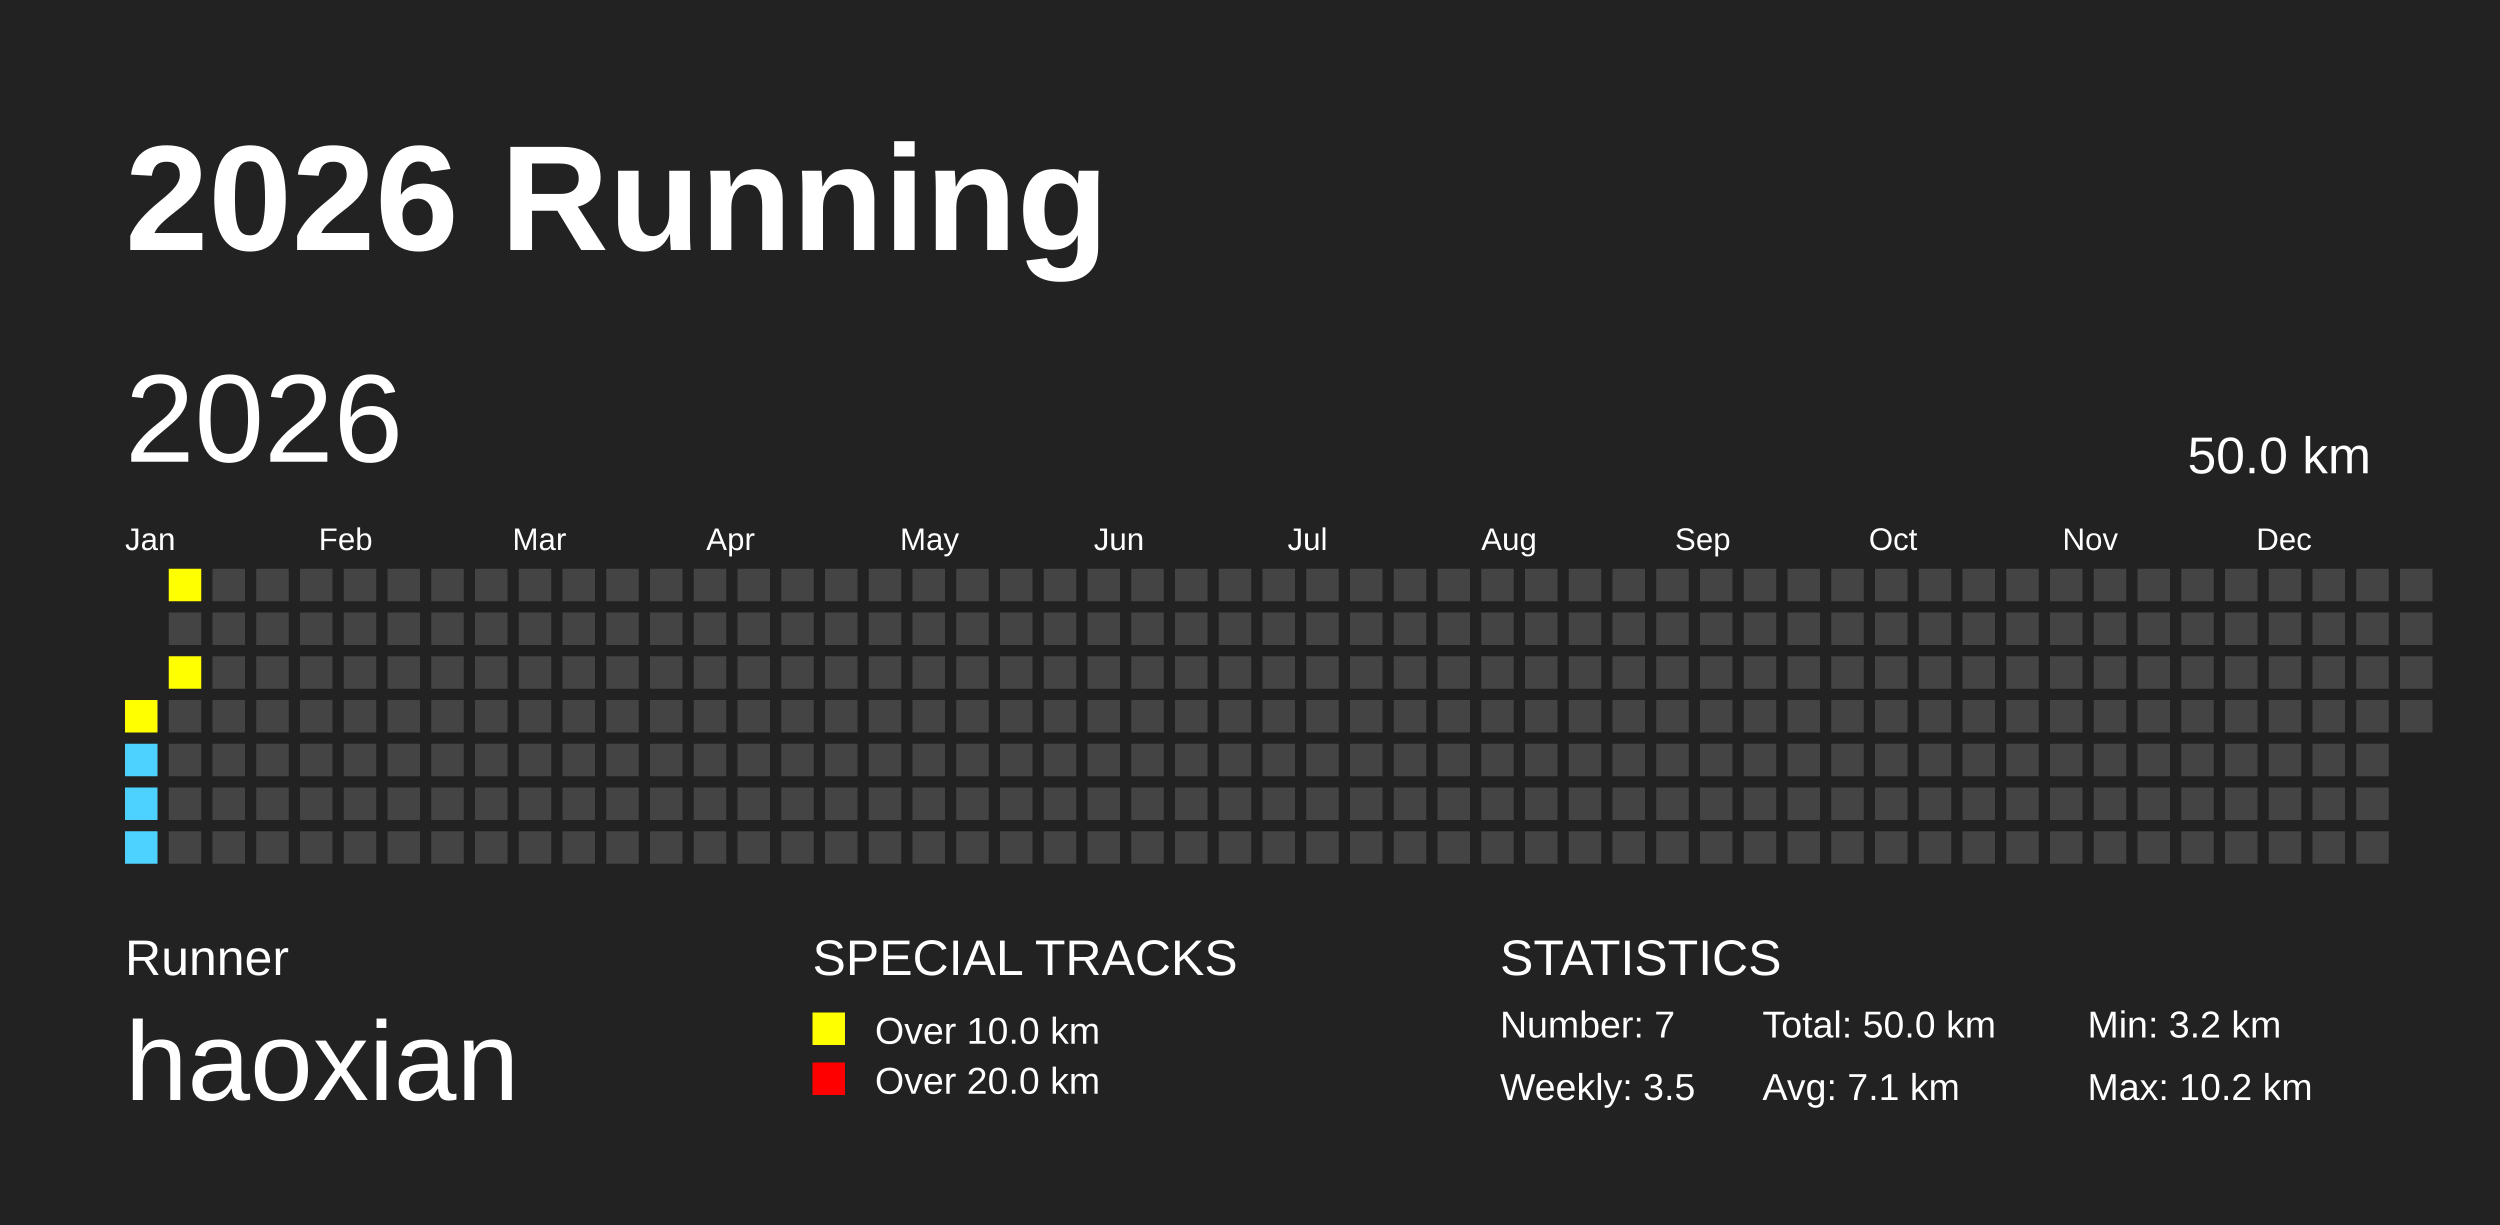
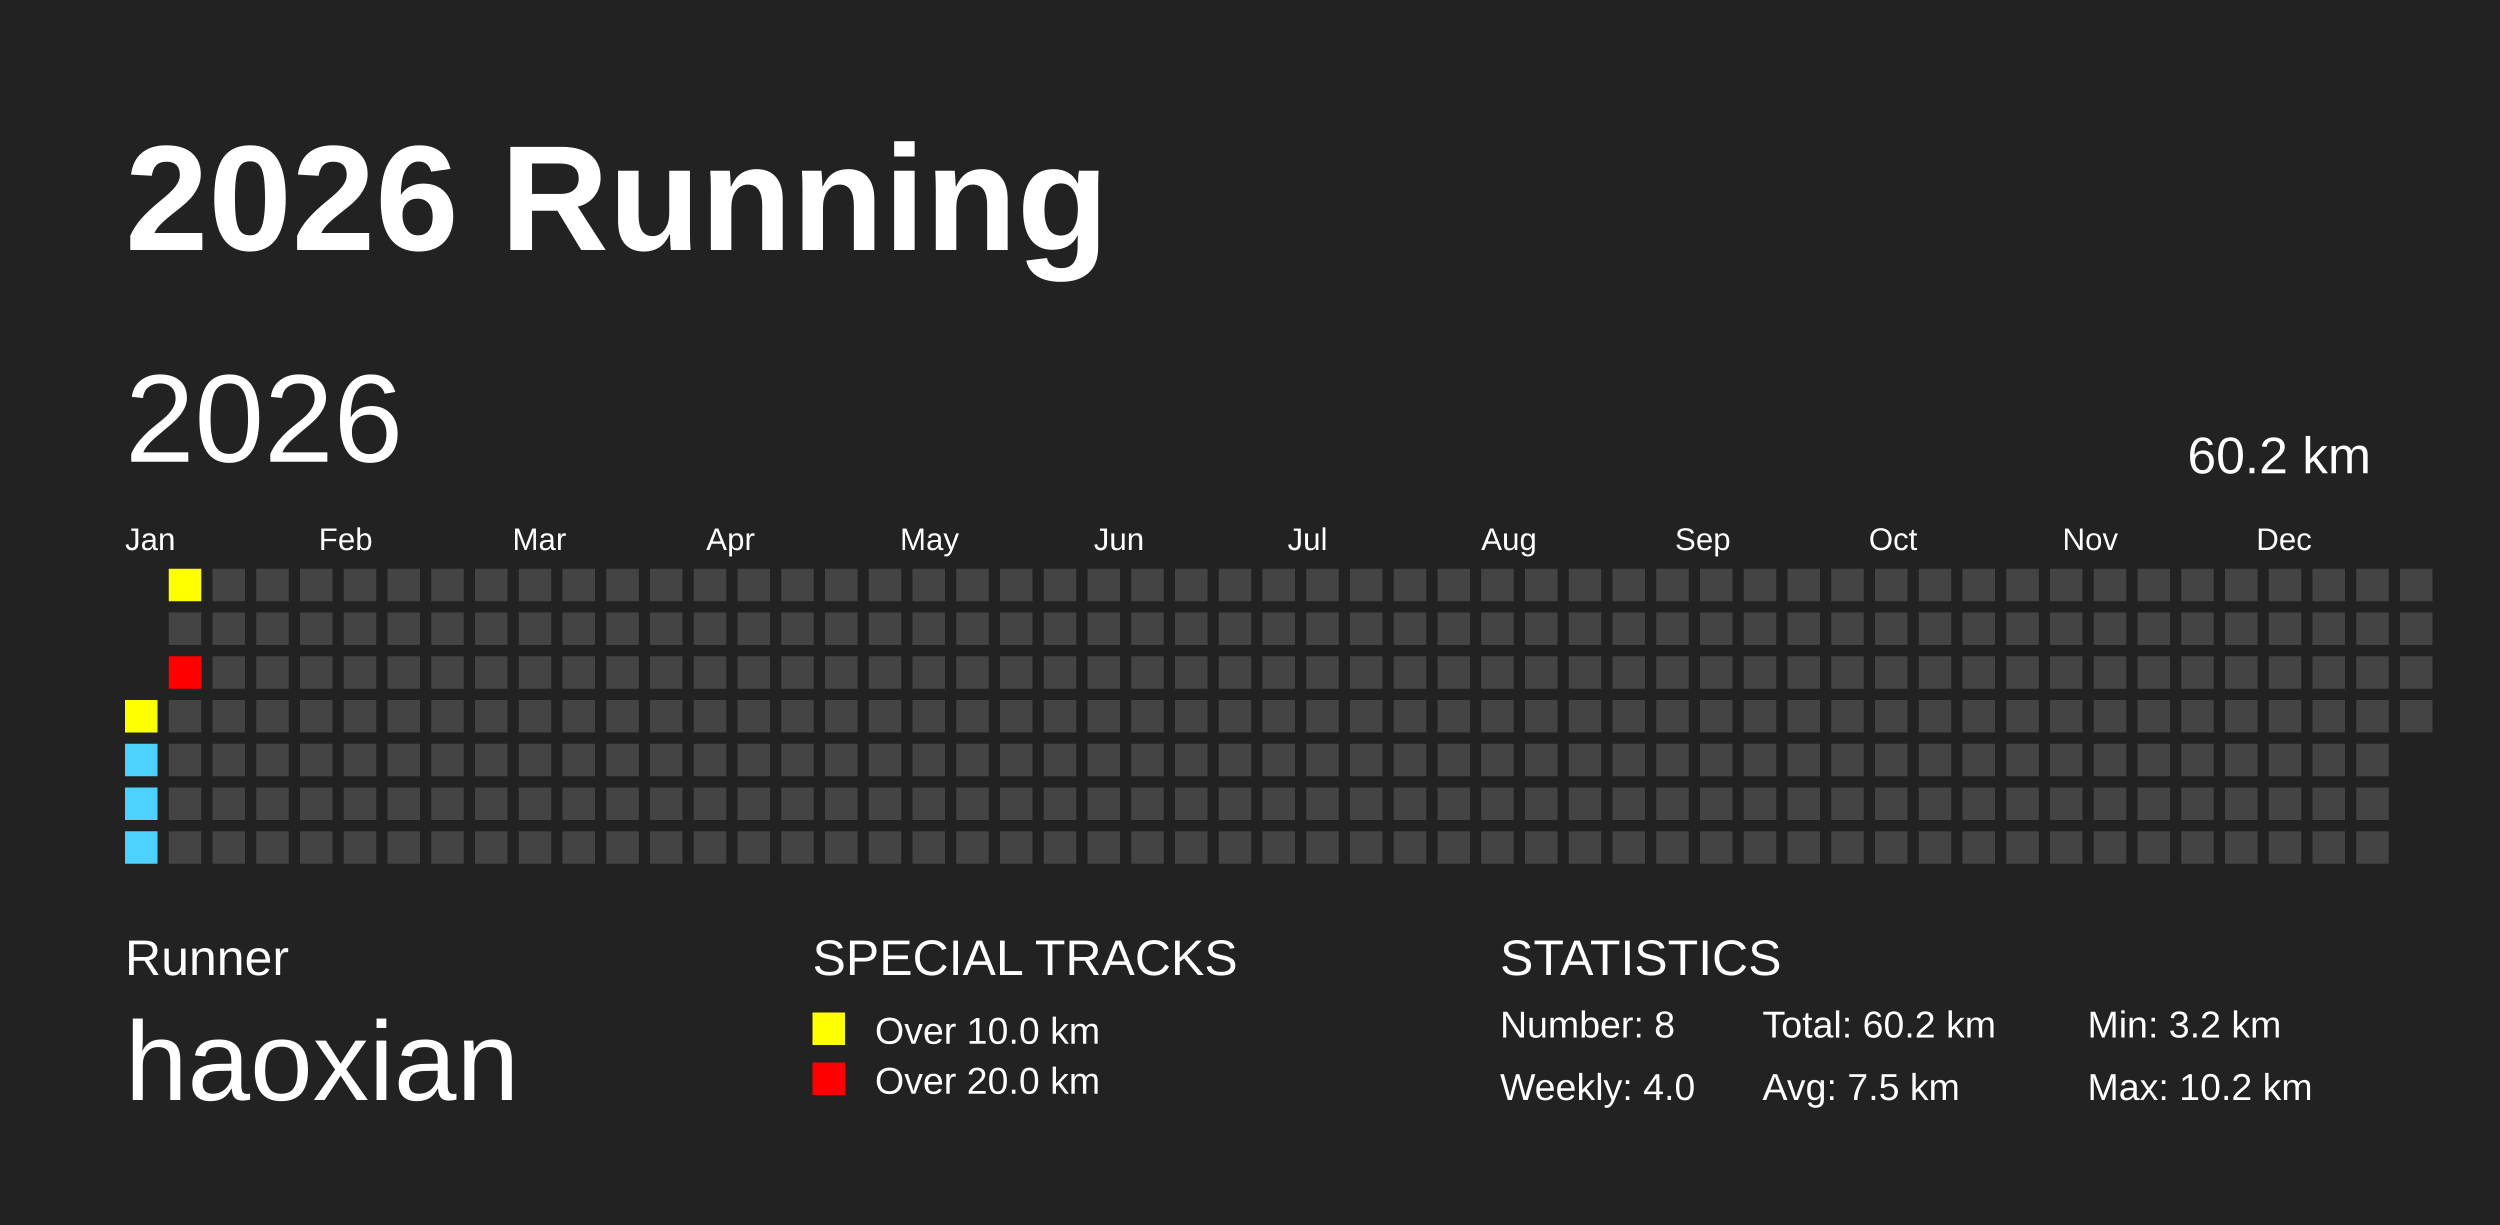
<svg xmlns="http://www.w3.org/2000/svg" baseProfile="full" height="98mm" version="1.1" viewBox="0,0,200,98" width="200mm">
  <defs />
  <rect fill="#222222" height="98" width="200" x="0" y="0" />
  <text fill="#FFFFFF" style="font-size:12px; font-family:Arial; font-weight:bold;" x="10" y="20">2026 Running</text>
  <text fill="#FFFFFF" style="font-size:4px; font-family:Arial" x="10" y="78">Runner</text>
  <text fill="#FFFFFF" style="font-size:9px; font-family:Arial" x="10" y="88">haoxian</text>
  <text fill="#FFFFFF" style="font-size:4px; font-family:Arial" x="65" y="78">SPECIAL TRACKS</text>
  <rect fill="yellow" height="2.6" width="2.6" x="65" y="81" />
  <text fill="#FFFFFF" style="font-size:3px; font-family:Arial" x="70" y="83.5">Over 10.0 km</text>
  <rect fill="red" height="2.6" width="2.6" x="65" y="85" />
  <text fill="#FFFFFF" style="font-size:3px; font-family:Arial" x="70" y="87.5">Over 20.0 km</text>
  <text fill="#FFFFFF" style="font-size:4px; font-family:Arial" x="120" y="78">STATISTICS</text>
-   <text fill="#FFFFFF" style="font-size:3px; font-family:Arial" x="120" y="83">Number: 7</text>
-   <text fill="#FFFFFF" style="font-size:3px; font-family:Arial" x="120" y="88">Weekly: 3.5</text>
-   <text fill="#FFFFFF" style="font-size:3px; font-family:Arial" x="141" y="83">Total: 50.0 km</text>
-   <text fill="#FFFFFF" style="font-size:3px; font-family:Arial" x="141" y="88">Avg: 7.1 km</text>
+   <text fill="#FFFFFF" style="font-size:3px; font-family:Arial" x="120" y="83">Number: 8</text>
+   <text fill="#FFFFFF" style="font-size:3px; font-family:Arial" x="120" y="88">Weekly: 4.0</text>
+   <text fill="#FFFFFF" style="font-size:3px; font-family:Arial" x="141" y="83">Total: 60.2 km</text>
+   <text fill="#FFFFFF" style="font-size:3px; font-family:Arial" x="141" y="88">Avg: 7.5 km</text>
  <text fill="#FFFFFF" style="font-size:3px; font-family:Arial" x="167" y="83">Min: 3.2 km</text>
  <text fill="#FFFFFF" style="font-size:3px; font-family:Arial" x="167" y="88">Max: 10.2 km</text>
  <text dominant-baseline="hanging" fill="#FFFFFF" style="font-size:10.0px; font-family:Arial;" x="10" y="30">2026</text>
-   <text dominant-baseline="hanging" fill="#FFFFFF" style="font-size:4.125px; font-family:Arial;" x="175" y="35">50.0 km</text>
+   <text dominant-baseline="hanging" fill="#FFFFFF" style="font-size:4.125px; font-family:Arial;" x="175" y="35">60.2 km</text>
  <text fill="#FFFFFF" style="font-size:2.5px; font-family:Arial" x="10.0" y="44">Jan</text>
  <text fill="#FFFFFF" style="font-size:2.5px; font-family:Arial" x="25.5" y="44">Feb</text>
  <text fill="#FFFFFF" style="font-size:2.5px; font-family:Arial" x="41.0" y="44">Mar</text>
  <text fill="#FFFFFF" style="font-size:2.5px; font-family:Arial" x="56.5" y="44">Apr</text>
  <text fill="#FFFFFF" style="font-size:2.5px; font-family:Arial" x="72.0" y="44">May</text>
  <text fill="#FFFFFF" style="font-size:2.5px; font-family:Arial" x="87.5" y="44">Jun</text>
  <text fill="#FFFFFF" style="font-size:2.5px; font-family:Arial" x="103.0" y="44">Jul</text>
  <text fill="#FFFFFF" style="font-size:2.5px; font-family:Arial" x="118.5" y="44">Aug</text>
  <text fill="#FFFFFF" style="font-size:2.5px; font-family:Arial" x="134.0" y="44">Sep</text>
  <text fill="#FFFFFF" style="font-size:2.5px; font-family:Arial" x="149.5" y="44">Oct</text>
  <text fill="#FFFFFF" style="font-size:2.5px; font-family:Arial" x="165.0" y="44">Nov</text>
  <text fill="#FFFFFF" style="font-size:2.5px; font-family:Arial" x="180.5" y="44">Dec</text>
  <rect fill="yellow" height="2.6" width="2.6" x="10.0" y="56.0" />
  <rect fill="#4DD2FF" height="2.6" width="2.6" x="10.0" y="59.5" />
  <rect fill="#4DD2FF" height="2.6" width="2.6" x="10.0" y="63.0" />
  <rect fill="#4DD2FF" height="2.6" width="2.6" x="10.0" y="66.5" />
  <rect fill="yellow" height="2.6" width="2.6" x="13.5" y="45.5" />
  <rect fill="#444444" height="2.6" width="2.6" x="13.5" y="49.0" />
-   <rect fill="yellow" height="2.6" width="2.6" x="13.5" y="52.5" />
+   <rect fill="red" height="2.6" width="2.6" x="13.5" y="52.5" />
  <rect fill="#444444" height="2.6" width="2.6" x="13.5" y="56.0" />
  <rect fill="#444444" height="2.6" width="2.6" x="13.5" y="59.5" />
  <rect fill="#444444" height="2.6" width="2.6" x="13.5" y="63.0" />
  <rect fill="#444444" height="2.6" width="2.6" x="13.5" y="66.5" />
  <rect fill="#444444" height="2.6" width="2.6" x="17.0" y="45.5" />
  <rect fill="#444444" height="2.6" width="2.6" x="17.0" y="49.0" />
  <rect fill="#444444" height="2.6" width="2.6" x="17.0" y="52.5" />
  <rect fill="#444444" height="2.6" width="2.6" x="17.0" y="56.0" />
  <rect fill="#444444" height="2.6" width="2.6" x="17.0" y="59.5" />
  <rect fill="#444444" height="2.6" width="2.6" x="17.0" y="63.0" />
  <rect fill="#444444" height="2.6" width="2.6" x="17.0" y="66.5" />
  <rect fill="#444444" height="2.6" width="2.6" x="20.5" y="45.5" />
  <rect fill="#444444" height="2.6" width="2.6" x="20.5" y="49.0" />
  <rect fill="#444444" height="2.6" width="2.6" x="20.5" y="52.5" />
  <rect fill="#444444" height="2.6" width="2.6" x="20.5" y="56.0" />
  <rect fill="#444444" height="2.6" width="2.6" x="20.5" y="59.5" />
  <rect fill="#444444" height="2.6" width="2.6" x="20.5" y="63.0" />
  <rect fill="#444444" height="2.6" width="2.6" x="20.5" y="66.5" />
  <rect fill="#444444" height="2.6" width="2.6" x="24.0" y="45.5" />
  <rect fill="#444444" height="2.6" width="2.6" x="24.0" y="49.0" />
  <rect fill="#444444" height="2.6" width="2.6" x="24.0" y="52.5" />
  <rect fill="#444444" height="2.6" width="2.6" x="24.0" y="56.0" />
  <rect fill="#444444" height="2.6" width="2.6" x="24.0" y="59.5" />
  <rect fill="#444444" height="2.6" width="2.6" x="24.0" y="63.0" />
  <rect fill="#444444" height="2.6" width="2.6" x="24.0" y="66.5" />
  <rect fill="#444444" height="2.6" width="2.6" x="27.5" y="45.5" />
  <rect fill="#444444" height="2.6" width="2.6" x="27.5" y="49.0" />
  <rect fill="#444444" height="2.6" width="2.6" x="27.5" y="52.5" />
  <rect fill="#444444" height="2.6" width="2.6" x="27.5" y="56.0" />
  <rect fill="#444444" height="2.6" width="2.6" x="27.5" y="59.5" />
  <rect fill="#444444" height="2.6" width="2.6" x="27.5" y="63.0" />
  <rect fill="#444444" height="2.6" width="2.6" x="27.5" y="66.5" />
  <rect fill="#444444" height="2.6" width="2.6" x="31.0" y="45.5" />
  <rect fill="#444444" height="2.6" width="2.6" x="31.0" y="49.0" />
  <rect fill="#444444" height="2.6" width="2.6" x="31.0" y="52.5" />
  <rect fill="#444444" height="2.6" width="2.6" x="31.0" y="56.0" />
  <rect fill="#444444" height="2.6" width="2.6" x="31.0" y="59.5" />
  <rect fill="#444444" height="2.6" width="2.6" x="31.0" y="63.0" />
  <rect fill="#444444" height="2.6" width="2.6" x="31.0" y="66.5" />
  <rect fill="#444444" height="2.6" width="2.6" x="34.5" y="45.5" />
  <rect fill="#444444" height="2.6" width="2.6" x="34.5" y="49.0" />
  <rect fill="#444444" height="2.6" width="2.6" x="34.5" y="52.5" />
  <rect fill="#444444" height="2.6" width="2.6" x="34.5" y="56.0" />
  <rect fill="#444444" height="2.6" width="2.6" x="34.5" y="59.5" />
  <rect fill="#444444" height="2.6" width="2.6" x="34.5" y="63.0" />
  <rect fill="#444444" height="2.6" width="2.6" x="34.5" y="66.5" />
  <rect fill="#444444" height="2.6" width="2.6" x="38.0" y="45.5" />
  <rect fill="#444444" height="2.6" width="2.6" x="38.0" y="49.0" />
  <rect fill="#444444" height="2.6" width="2.6" x="38.0" y="52.5" />
  <rect fill="#444444" height="2.6" width="2.6" x="38.0" y="56.0" />
  <rect fill="#444444" height="2.6" width="2.6" x="38.0" y="59.5" />
  <rect fill="#444444" height="2.6" width="2.6" x="38.0" y="63.0" />
  <rect fill="#444444" height="2.6" width="2.6" x="38.0" y="66.5" />
  <rect fill="#444444" height="2.6" width="2.6" x="41.5" y="45.5" />
  <rect fill="#444444" height="2.6" width="2.6" x="41.5" y="49.0" />
  <rect fill="#444444" height="2.6" width="2.6" x="41.5" y="52.5" />
  <rect fill="#444444" height="2.6" width="2.6" x="41.5" y="56.0" />
  <rect fill="#444444" height="2.6" width="2.6" x="41.5" y="59.5" />
  <rect fill="#444444" height="2.6" width="2.6" x="41.5" y="63.0" />
  <rect fill="#444444" height="2.6" width="2.6" x="41.5" y="66.5" />
  <rect fill="#444444" height="2.6" width="2.6" x="45.0" y="45.5" />
  <rect fill="#444444" height="2.6" width="2.6" x="45.0" y="49.0" />
  <rect fill="#444444" height="2.6" width="2.6" x="45.0" y="52.5" />
  <rect fill="#444444" height="2.6" width="2.6" x="45.0" y="56.0" />
  <rect fill="#444444" height="2.6" width="2.6" x="45.0" y="59.5" />
  <rect fill="#444444" height="2.6" width="2.6" x="45.0" y="63.0" />
  <rect fill="#444444" height="2.6" width="2.6" x="45.0" y="66.5" />
  <rect fill="#444444" height="2.6" width="2.6" x="48.5" y="45.5" />
  <rect fill="#444444" height="2.6" width="2.6" x="48.5" y="49.0" />
  <rect fill="#444444" height="2.6" width="2.6" x="48.5" y="52.5" />
  <rect fill="#444444" height="2.6" width="2.6" x="48.5" y="56.0" />
  <rect fill="#444444" height="2.6" width="2.6" x="48.5" y="59.5" />
  <rect fill="#444444" height="2.6" width="2.6" x="48.5" y="63.0" />
  <rect fill="#444444" height="2.6" width="2.6" x="48.5" y="66.5" />
  <rect fill="#444444" height="2.6" width="2.6" x="52.0" y="45.5" />
  <rect fill="#444444" height="2.6" width="2.6" x="52.0" y="49.0" />
  <rect fill="#444444" height="2.6" width="2.6" x="52.0" y="52.5" />
  <rect fill="#444444" height="2.6" width="2.6" x="52.0" y="56.0" />
  <rect fill="#444444" height="2.6" width="2.6" x="52.0" y="59.5" />
  <rect fill="#444444" height="2.6" width="2.6" x="52.0" y="63.0" />
  <rect fill="#444444" height="2.6" width="2.6" x="52.0" y="66.5" />
  <rect fill="#444444" height="2.6" width="2.6" x="55.5" y="45.5" />
  <rect fill="#444444" height="2.6" width="2.6" x="55.5" y="49.0" />
  <rect fill="#444444" height="2.6" width="2.6" x="55.5" y="52.5" />
  <rect fill="#444444" height="2.6" width="2.6" x="55.5" y="56.0" />
  <rect fill="#444444" height="2.6" width="2.6" x="55.5" y="59.5" />
  <rect fill="#444444" height="2.6" width="2.6" x="55.5" y="63.0" />
  <rect fill="#444444" height="2.6" width="2.6" x="55.5" y="66.5" />
  <rect fill="#444444" height="2.6" width="2.6" x="59.0" y="45.5" />
  <rect fill="#444444" height="2.6" width="2.6" x="59.0" y="49.0" />
  <rect fill="#444444" height="2.6" width="2.6" x="59.0" y="52.5" />
  <rect fill="#444444" height="2.6" width="2.6" x="59.0" y="56.0" />
  <rect fill="#444444" height="2.6" width="2.6" x="59.0" y="59.5" />
  <rect fill="#444444" height="2.6" width="2.6" x="59.0" y="63.0" />
  <rect fill="#444444" height="2.6" width="2.6" x="59.0" y="66.5" />
  <rect fill="#444444" height="2.6" width="2.6" x="62.5" y="45.5" />
  <rect fill="#444444" height="2.6" width="2.6" x="62.5" y="49.0" />
  <rect fill="#444444" height="2.6" width="2.6" x="62.5" y="52.5" />
  <rect fill="#444444" height="2.6" width="2.6" x="62.5" y="56.0" />
  <rect fill="#444444" height="2.6" width="2.6" x="62.5" y="59.5" />
  <rect fill="#444444" height="2.6" width="2.6" x="62.5" y="63.0" />
  <rect fill="#444444" height="2.6" width="2.6" x="62.5" y="66.5" />
  <rect fill="#444444" height="2.6" width="2.6" x="66.0" y="45.5" />
  <rect fill="#444444" height="2.6" width="2.6" x="66.0" y="49.0" />
  <rect fill="#444444" height="2.6" width="2.6" x="66.0" y="52.5" />
  <rect fill="#444444" height="2.6" width="2.6" x="66.0" y="56.0" />
  <rect fill="#444444" height="2.6" width="2.6" x="66.0" y="59.5" />
  <rect fill="#444444" height="2.6" width="2.6" x="66.0" y="63.0" />
  <rect fill="#444444" height="2.6" width="2.6" x="66.0" y="66.5" />
  <rect fill="#444444" height="2.6" width="2.6" x="69.5" y="45.5" />
  <rect fill="#444444" height="2.6" width="2.6" x="69.5" y="49.0" />
  <rect fill="#444444" height="2.6" width="2.6" x="69.5" y="52.5" />
  <rect fill="#444444" height="2.6" width="2.6" x="69.5" y="56.0" />
  <rect fill="#444444" height="2.6" width="2.6" x="69.5" y="59.5" />
  <rect fill="#444444" height="2.6" width="2.6" x="69.5" y="63.0" />
  <rect fill="#444444" height="2.6" width="2.6" x="69.5" y="66.5" />
  <rect fill="#444444" height="2.6" width="2.6" x="73.0" y="45.5" />
  <rect fill="#444444" height="2.6" width="2.6" x="73.0" y="49.0" />
  <rect fill="#444444" height="2.6" width="2.6" x="73.0" y="52.5" />
  <rect fill="#444444" height="2.6" width="2.6" x="73.0" y="56.0" />
  <rect fill="#444444" height="2.6" width="2.6" x="73.0" y="59.5" />
  <rect fill="#444444" height="2.6" width="2.6" x="73.0" y="63.0" />
  <rect fill="#444444" height="2.6" width="2.6" x="73.0" y="66.5" />
  <rect fill="#444444" height="2.6" width="2.6" x="76.5" y="45.5" />
  <rect fill="#444444" height="2.6" width="2.6" x="76.5" y="49.0" />
  <rect fill="#444444" height="2.6" width="2.6" x="76.5" y="52.5" />
  <rect fill="#444444" height="2.6" width="2.6" x="76.5" y="56.0" />
  <rect fill="#444444" height="2.6" width="2.6" x="76.5" y="59.5" />
  <rect fill="#444444" height="2.6" width="2.6" x="76.5" y="63.0" />
  <rect fill="#444444" height="2.6" width="2.6" x="76.5" y="66.5" />
  <rect fill="#444444" height="2.6" width="2.6" x="80.0" y="45.5" />
  <rect fill="#444444" height="2.6" width="2.6" x="80.0" y="49.0" />
  <rect fill="#444444" height="2.6" width="2.6" x="80.0" y="52.5" />
  <rect fill="#444444" height="2.6" width="2.6" x="80.0" y="56.0" />
  <rect fill="#444444" height="2.6" width="2.6" x="80.0" y="59.5" />
  <rect fill="#444444" height="2.6" width="2.6" x="80.0" y="63.0" />
  <rect fill="#444444" height="2.6" width="2.6" x="80.0" y="66.5" />
  <rect fill="#444444" height="2.6" width="2.6" x="83.5" y="45.5" />
  <rect fill="#444444" height="2.6" width="2.6" x="83.5" y="49.0" />
  <rect fill="#444444" height="2.6" width="2.6" x="83.5" y="52.5" />
  <rect fill="#444444" height="2.6" width="2.6" x="83.5" y="56.0" />
  <rect fill="#444444" height="2.6" width="2.6" x="83.5" y="59.5" />
  <rect fill="#444444" height="2.6" width="2.6" x="83.5" y="63.0" />
  <rect fill="#444444" height="2.6" width="2.6" x="83.5" y="66.5" />
  <rect fill="#444444" height="2.6" width="2.6" x="87.0" y="45.5" />
  <rect fill="#444444" height="2.6" width="2.6" x="87.0" y="49.0" />
  <rect fill="#444444" height="2.6" width="2.6" x="87.0" y="52.5" />
  <rect fill="#444444" height="2.6" width="2.6" x="87.0" y="56.0" />
  <rect fill="#444444" height="2.6" width="2.6" x="87.0" y="59.5" />
  <rect fill="#444444" height="2.6" width="2.6" x="87.0" y="63.0" />
  <rect fill="#444444" height="2.6" width="2.6" x="87.0" y="66.5" />
  <rect fill="#444444" height="2.6" width="2.6" x="90.5" y="45.5" />
  <rect fill="#444444" height="2.6" width="2.6" x="90.5" y="49.0" />
  <rect fill="#444444" height="2.6" width="2.6" x="90.5" y="52.5" />
  <rect fill="#444444" height="2.6" width="2.6" x="90.5" y="56.0" />
  <rect fill="#444444" height="2.6" width="2.6" x="90.5" y="59.5" />
  <rect fill="#444444" height="2.6" width="2.6" x="90.5" y="63.0" />
  <rect fill="#444444" height="2.6" width="2.6" x="90.5" y="66.5" />
  <rect fill="#444444" height="2.6" width="2.6" x="94.0" y="45.5" />
  <rect fill="#444444" height="2.6" width="2.6" x="94.0" y="49.0" />
  <rect fill="#444444" height="2.6" width="2.6" x="94.0" y="52.5" />
  <rect fill="#444444" height="2.6" width="2.6" x="94.0" y="56.0" />
  <rect fill="#444444" height="2.6" width="2.6" x="94.0" y="59.5" />
  <rect fill="#444444" height="2.6" width="2.6" x="94.0" y="63.0" />
  <rect fill="#444444" height="2.6" width="2.6" x="94.0" y="66.5" />
  <rect fill="#444444" height="2.6" width="2.6" x="97.5" y="45.5" />
  <rect fill="#444444" height="2.6" width="2.6" x="97.5" y="49.0" />
  <rect fill="#444444" height="2.6" width="2.6" x="97.5" y="52.5" />
  <rect fill="#444444" height="2.6" width="2.6" x="97.5" y="56.0" />
  <rect fill="#444444" height="2.6" width="2.6" x="97.5" y="59.5" />
  <rect fill="#444444" height="2.6" width="2.6" x="97.5" y="63.0" />
  <rect fill="#444444" height="2.6" width="2.6" x="97.5" y="66.5" />
  <rect fill="#444444" height="2.6" width="2.6" x="101.0" y="45.5" />
  <rect fill="#444444" height="2.6" width="2.6" x="101.0" y="49.0" />
  <rect fill="#444444" height="2.6" width="2.6" x="101.0" y="52.5" />
  <rect fill="#444444" height="2.6" width="2.6" x="101.0" y="56.0" />
  <rect fill="#444444" height="2.6" width="2.6" x="101.0" y="59.5" />
  <rect fill="#444444" height="2.6" width="2.6" x="101.0" y="63.0" />
  <rect fill="#444444" height="2.6" width="2.6" x="101.0" y="66.5" />
  <rect fill="#444444" height="2.6" width="2.6" x="104.5" y="45.5" />
  <rect fill="#444444" height="2.6" width="2.6" x="104.5" y="49.0" />
  <rect fill="#444444" height="2.6" width="2.6" x="104.5" y="52.5" />
  <rect fill="#444444" height="2.6" width="2.6" x="104.5" y="56.0" />
  <rect fill="#444444" height="2.6" width="2.6" x="104.5" y="59.5" />
  <rect fill="#444444" height="2.6" width="2.6" x="104.5" y="63.0" />
  <rect fill="#444444" height="2.6" width="2.6" x="104.5" y="66.5" />
  <rect fill="#444444" height="2.6" width="2.6" x="108.0" y="45.5" />
  <rect fill="#444444" height="2.6" width="2.6" x="108.0" y="49.0" />
  <rect fill="#444444" height="2.6" width="2.6" x="108.0" y="52.5" />
  <rect fill="#444444" height="2.6" width="2.6" x="108.0" y="56.0" />
  <rect fill="#444444" height="2.6" width="2.6" x="108.0" y="59.5" />
  <rect fill="#444444" height="2.6" width="2.6" x="108.0" y="63.0" />
  <rect fill="#444444" height="2.6" width="2.6" x="108.0" y="66.5" />
  <rect fill="#444444" height="2.6" width="2.6" x="111.5" y="45.5" />
  <rect fill="#444444" height="2.6" width="2.6" x="111.5" y="49.0" />
  <rect fill="#444444" height="2.6" width="2.6" x="111.5" y="52.5" />
  <rect fill="#444444" height="2.6" width="2.6" x="111.5" y="56.0" />
  <rect fill="#444444" height="2.6" width="2.6" x="111.5" y="59.5" />
  <rect fill="#444444" height="2.6" width="2.6" x="111.5" y="63.0" />
  <rect fill="#444444" height="2.6" width="2.6" x="111.5" y="66.5" />
  <rect fill="#444444" height="2.6" width="2.6" x="115.0" y="45.5" />
  <rect fill="#444444" height="2.6" width="2.6" x="115.0" y="49.0" />
  <rect fill="#444444" height="2.6" width="2.6" x="115.0" y="52.5" />
  <rect fill="#444444" height="2.6" width="2.6" x="115.0" y="56.0" />
  <rect fill="#444444" height="2.6" width="2.6" x="115.0" y="59.5" />
  <rect fill="#444444" height="2.6" width="2.6" x="115.0" y="63.0" />
  <rect fill="#444444" height="2.6" width="2.6" x="115.0" y="66.5" />
  <rect fill="#444444" height="2.6" width="2.6" x="118.5" y="45.5" />
  <rect fill="#444444" height="2.6" width="2.6" x="118.5" y="49.0" />
  <rect fill="#444444" height="2.6" width="2.6" x="118.5" y="52.5" />
  <rect fill="#444444" height="2.6" width="2.6" x="118.5" y="56.0" />
  <rect fill="#444444" height="2.6" width="2.6" x="118.5" y="59.5" />
  <rect fill="#444444" height="2.6" width="2.6" x="118.5" y="63.0" />
  <rect fill="#444444" height="2.6" width="2.6" x="118.5" y="66.5" />
  <rect fill="#444444" height="2.6" width="2.6" x="122.0" y="45.5" />
  <rect fill="#444444" height="2.6" width="2.6" x="122.0" y="49.0" />
  <rect fill="#444444" height="2.6" width="2.6" x="122.0" y="52.5" />
  <rect fill="#444444" height="2.6" width="2.6" x="122.0" y="56.0" />
  <rect fill="#444444" height="2.6" width="2.6" x="122.0" y="59.5" />
  <rect fill="#444444" height="2.6" width="2.6" x="122.0" y="63.0" />
  <rect fill="#444444" height="2.6" width="2.6" x="122.0" y="66.5" />
  <rect fill="#444444" height="2.6" width="2.6" x="125.5" y="45.5" />
  <rect fill="#444444" height="2.6" width="2.6" x="125.5" y="49.0" />
  <rect fill="#444444" height="2.6" width="2.6" x="125.5" y="52.5" />
  <rect fill="#444444" height="2.6" width="2.6" x="125.5" y="56.0" />
  <rect fill="#444444" height="2.6" width="2.6" x="125.5" y="59.5" />
  <rect fill="#444444" height="2.6" width="2.6" x="125.5" y="63.0" />
  <rect fill="#444444" height="2.6" width="2.6" x="125.5" y="66.5" />
  <rect fill="#444444" height="2.6" width="2.6" x="129.0" y="45.5" />
  <rect fill="#444444" height="2.6" width="2.6" x="129.0" y="49.0" />
  <rect fill="#444444" height="2.6" width="2.6" x="129.0" y="52.5" />
  <rect fill="#444444" height="2.6" width="2.6" x="129.0" y="56.0" />
  <rect fill="#444444" height="2.6" width="2.6" x="129.0" y="59.5" />
  <rect fill="#444444" height="2.6" width="2.6" x="129.0" y="63.0" />
  <rect fill="#444444" height="2.6" width="2.6" x="129.0" y="66.5" />
  <rect fill="#444444" height="2.6" width="2.6" x="132.5" y="45.5" />
  <rect fill="#444444" height="2.6" width="2.6" x="132.5" y="49.0" />
  <rect fill="#444444" height="2.6" width="2.6" x="132.5" y="52.5" />
  <rect fill="#444444" height="2.6" width="2.6" x="132.5" y="56.0" />
  <rect fill="#444444" height="2.6" width="2.6" x="132.5" y="59.5" />
  <rect fill="#444444" height="2.6" width="2.6" x="132.5" y="63.0" />
  <rect fill="#444444" height="2.6" width="2.6" x="132.5" y="66.5" />
  <rect fill="#444444" height="2.6" width="2.6" x="136.0" y="45.5" />
  <rect fill="#444444" height="2.6" width="2.6" x="136.0" y="49.0" />
  <rect fill="#444444" height="2.6" width="2.6" x="136.0" y="52.5" />
  <rect fill="#444444" height="2.6" width="2.6" x="136.0" y="56.0" />
  <rect fill="#444444" height="2.6" width="2.6" x="136.0" y="59.5" />
  <rect fill="#444444" height="2.6" width="2.6" x="136.0" y="63.0" />
  <rect fill="#444444" height="2.6" width="2.6" x="136.0" y="66.5" />
  <rect fill="#444444" height="2.6" width="2.6" x="139.5" y="45.5" />
  <rect fill="#444444" height="2.6" width="2.6" x="139.5" y="49.0" />
  <rect fill="#444444" height="2.6" width="2.6" x="139.5" y="52.5" />
  <rect fill="#444444" height="2.6" width="2.6" x="139.5" y="56.0" />
  <rect fill="#444444" height="2.6" width="2.6" x="139.5" y="59.5" />
  <rect fill="#444444" height="2.6" width="2.6" x="139.5" y="63.0" />
  <rect fill="#444444" height="2.6" width="2.6" x="139.5" y="66.5" />
  <rect fill="#444444" height="2.6" width="2.6" x="143.0" y="45.5" />
  <rect fill="#444444" height="2.6" width="2.6" x="143.0" y="49.0" />
  <rect fill="#444444" height="2.6" width="2.6" x="143.0" y="52.5" />
  <rect fill="#444444" height="2.6" width="2.6" x="143.0" y="56.0" />
  <rect fill="#444444" height="2.6" width="2.6" x="143.0" y="59.5" />
  <rect fill="#444444" height="2.6" width="2.6" x="143.0" y="63.0" />
  <rect fill="#444444" height="2.6" width="2.6" x="143.0" y="66.5" />
  <rect fill="#444444" height="2.6" width="2.6" x="146.5" y="45.5" />
  <rect fill="#444444" height="2.6" width="2.6" x="146.5" y="49.0" />
  <rect fill="#444444" height="2.6" width="2.6" x="146.5" y="52.5" />
  <rect fill="#444444" height="2.6" width="2.6" x="146.5" y="56.0" />
  <rect fill="#444444" height="2.6" width="2.6" x="146.5" y="59.5" />
  <rect fill="#444444" height="2.6" width="2.6" x="146.5" y="63.0" />
  <rect fill="#444444" height="2.6" width="2.6" x="146.5" y="66.5" />
  <rect fill="#444444" height="2.6" width="2.6" x="150.0" y="45.5" />
  <rect fill="#444444" height="2.6" width="2.6" x="150.0" y="49.0" />
  <rect fill="#444444" height="2.6" width="2.6" x="150.0" y="52.5" />
  <rect fill="#444444" height="2.6" width="2.6" x="150.0" y="56.0" />
  <rect fill="#444444" height="2.6" width="2.6" x="150.0" y="59.5" />
  <rect fill="#444444" height="2.6" width="2.6" x="150.0" y="63.0" />
  <rect fill="#444444" height="2.6" width="2.6" x="150.0" y="66.5" />
  <rect fill="#444444" height="2.6" width="2.6" x="153.5" y="45.5" />
  <rect fill="#444444" height="2.6" width="2.6" x="153.5" y="49.0" />
  <rect fill="#444444" height="2.6" width="2.6" x="153.5" y="52.5" />
  <rect fill="#444444" height="2.6" width="2.6" x="153.5" y="56.0" />
  <rect fill="#444444" height="2.6" width="2.6" x="153.5" y="59.5" />
  <rect fill="#444444" height="2.6" width="2.6" x="153.5" y="63.0" />
  <rect fill="#444444" height="2.6" width="2.6" x="153.5" y="66.5" />
  <rect fill="#444444" height="2.6" width="2.6" x="157.0" y="45.5" />
  <rect fill="#444444" height="2.6" width="2.6" x="157.0" y="49.0" />
  <rect fill="#444444" height="2.6" width="2.6" x="157.0" y="52.5" />
  <rect fill="#444444" height="2.6" width="2.6" x="157.0" y="56.0" />
  <rect fill="#444444" height="2.6" width="2.6" x="157.0" y="59.5" />
  <rect fill="#444444" height="2.6" width="2.6" x="157.0" y="63.0" />
  <rect fill="#444444" height="2.6" width="2.6" x="157.0" y="66.5" />
  <rect fill="#444444" height="2.6" width="2.6" x="160.5" y="45.5" />
  <rect fill="#444444" height="2.6" width="2.6" x="160.5" y="49.0" />
  <rect fill="#444444" height="2.6" width="2.6" x="160.5" y="52.5" />
  <rect fill="#444444" height="2.6" width="2.6" x="160.5" y="56.0" />
  <rect fill="#444444" height="2.6" width="2.6" x="160.5" y="59.5" />
  <rect fill="#444444" height="2.6" width="2.6" x="160.5" y="63.0" />
  <rect fill="#444444" height="2.6" width="2.6" x="160.5" y="66.5" />
  <rect fill="#444444" height="2.6" width="2.6" x="164.0" y="45.5" />
  <rect fill="#444444" height="2.6" width="2.6" x="164.0" y="49.0" />
  <rect fill="#444444" height="2.6" width="2.6" x="164.0" y="52.5" />
  <rect fill="#444444" height="2.6" width="2.6" x="164.0" y="56.0" />
  <rect fill="#444444" height="2.6" width="2.6" x="164.0" y="59.5" />
  <rect fill="#444444" height="2.6" width="2.6" x="164.0" y="63.0" />
  <rect fill="#444444" height="2.6" width="2.6" x="164.0" y="66.5" />
  <rect fill="#444444" height="2.6" width="2.6" x="167.5" y="45.5" />
  <rect fill="#444444" height="2.6" width="2.6" x="167.5" y="49.0" />
  <rect fill="#444444" height="2.6" width="2.6" x="167.5" y="52.5" />
  <rect fill="#444444" height="2.6" width="2.6" x="167.5" y="56.0" />
  <rect fill="#444444" height="2.6" width="2.6" x="167.5" y="59.5" />
  <rect fill="#444444" height="2.6" width="2.6" x="167.5" y="63.0" />
  <rect fill="#444444" height="2.6" width="2.6" x="167.5" y="66.5" />
  <rect fill="#444444" height="2.6" width="2.6" x="171.0" y="45.5" />
  <rect fill="#444444" height="2.6" width="2.6" x="171.0" y="49.0" />
  <rect fill="#444444" height="2.6" width="2.6" x="171.0" y="52.5" />
  <rect fill="#444444" height="2.6" width="2.6" x="171.0" y="56.0" />
  <rect fill="#444444" height="2.6" width="2.6" x="171.0" y="59.5" />
  <rect fill="#444444" height="2.6" width="2.6" x="171.0" y="63.0" />
  <rect fill="#444444" height="2.6" width="2.6" x="171.0" y="66.5" />
  <rect fill="#444444" height="2.6" width="2.6" x="174.5" y="45.5" />
  <rect fill="#444444" height="2.6" width="2.6" x="174.5" y="49.0" />
  <rect fill="#444444" height="2.6" width="2.6" x="174.5" y="52.5" />
  <rect fill="#444444" height="2.6" width="2.6" x="174.5" y="56.0" />
  <rect fill="#444444" height="2.6" width="2.6" x="174.5" y="59.5" />
  <rect fill="#444444" height="2.6" width="2.6" x="174.5" y="63.0" />
  <rect fill="#444444" height="2.6" width="2.6" x="174.5" y="66.5" />
  <rect fill="#444444" height="2.6" width="2.6" x="178.0" y="45.5" />
  <rect fill="#444444" height="2.6" width="2.6" x="178.0" y="49.0" />
  <rect fill="#444444" height="2.6" width="2.6" x="178.0" y="52.5" />
  <rect fill="#444444" height="2.6" width="2.6" x="178.0" y="56.0" />
  <rect fill="#444444" height="2.6" width="2.6" x="178.0" y="59.5" />
  <rect fill="#444444" height="2.6" width="2.6" x="178.0" y="63.0" />
  <rect fill="#444444" height="2.6" width="2.6" x="178.0" y="66.5" />
  <rect fill="#444444" height="2.6" width="2.6" x="181.5" y="45.5" />
  <rect fill="#444444" height="2.6" width="2.6" x="181.5" y="49.0" />
  <rect fill="#444444" height="2.6" width="2.6" x="181.5" y="52.5" />
  <rect fill="#444444" height="2.6" width="2.6" x="181.5" y="56.0" />
  <rect fill="#444444" height="2.6" width="2.6" x="181.5" y="59.5" />
  <rect fill="#444444" height="2.6" width="2.6" x="181.5" y="63.0" />
  <rect fill="#444444" height="2.6" width="2.6" x="181.5" y="66.5" />
  <rect fill="#444444" height="2.6" width="2.6" x="185.0" y="45.5" />
  <rect fill="#444444" height="2.6" width="2.6" x="185.0" y="49.0" />
  <rect fill="#444444" height="2.6" width="2.6" x="185.0" y="52.5" />
  <rect fill="#444444" height="2.6" width="2.6" x="185.0" y="56.0" />
  <rect fill="#444444" height="2.6" width="2.6" x="185.0" y="59.5" />
  <rect fill="#444444" height="2.6" width="2.6" x="185.0" y="63.0" />
  <rect fill="#444444" height="2.6" width="2.6" x="185.0" y="66.5" />
  <rect fill="#444444" height="2.6" width="2.6" x="188.5" y="45.5" />
  <rect fill="#444444" height="2.6" width="2.6" x="188.5" y="49.0" />
  <rect fill="#444444" height="2.6" width="2.6" x="188.5" y="52.5" />
  <rect fill="#444444" height="2.6" width="2.6" x="188.5" y="56.0" />
  <rect fill="#444444" height="2.6" width="2.6" x="188.5" y="59.5" />
  <rect fill="#444444" height="2.6" width="2.6" x="188.5" y="63.0" />
  <rect fill="#444444" height="2.6" width="2.6" x="188.5" y="66.5" />
  <rect fill="#444444" height="2.6" width="2.6" x="192.0" y="45.5" />
  <rect fill="#444444" height="2.6" width="2.6" x="192.0" y="49.0" />
  <rect fill="#444444" height="2.6" width="2.6" x="192.0" y="52.5" />
  <rect fill="#444444" height="2.6" width="2.6" x="192.0" y="56.0" />
</svg>
